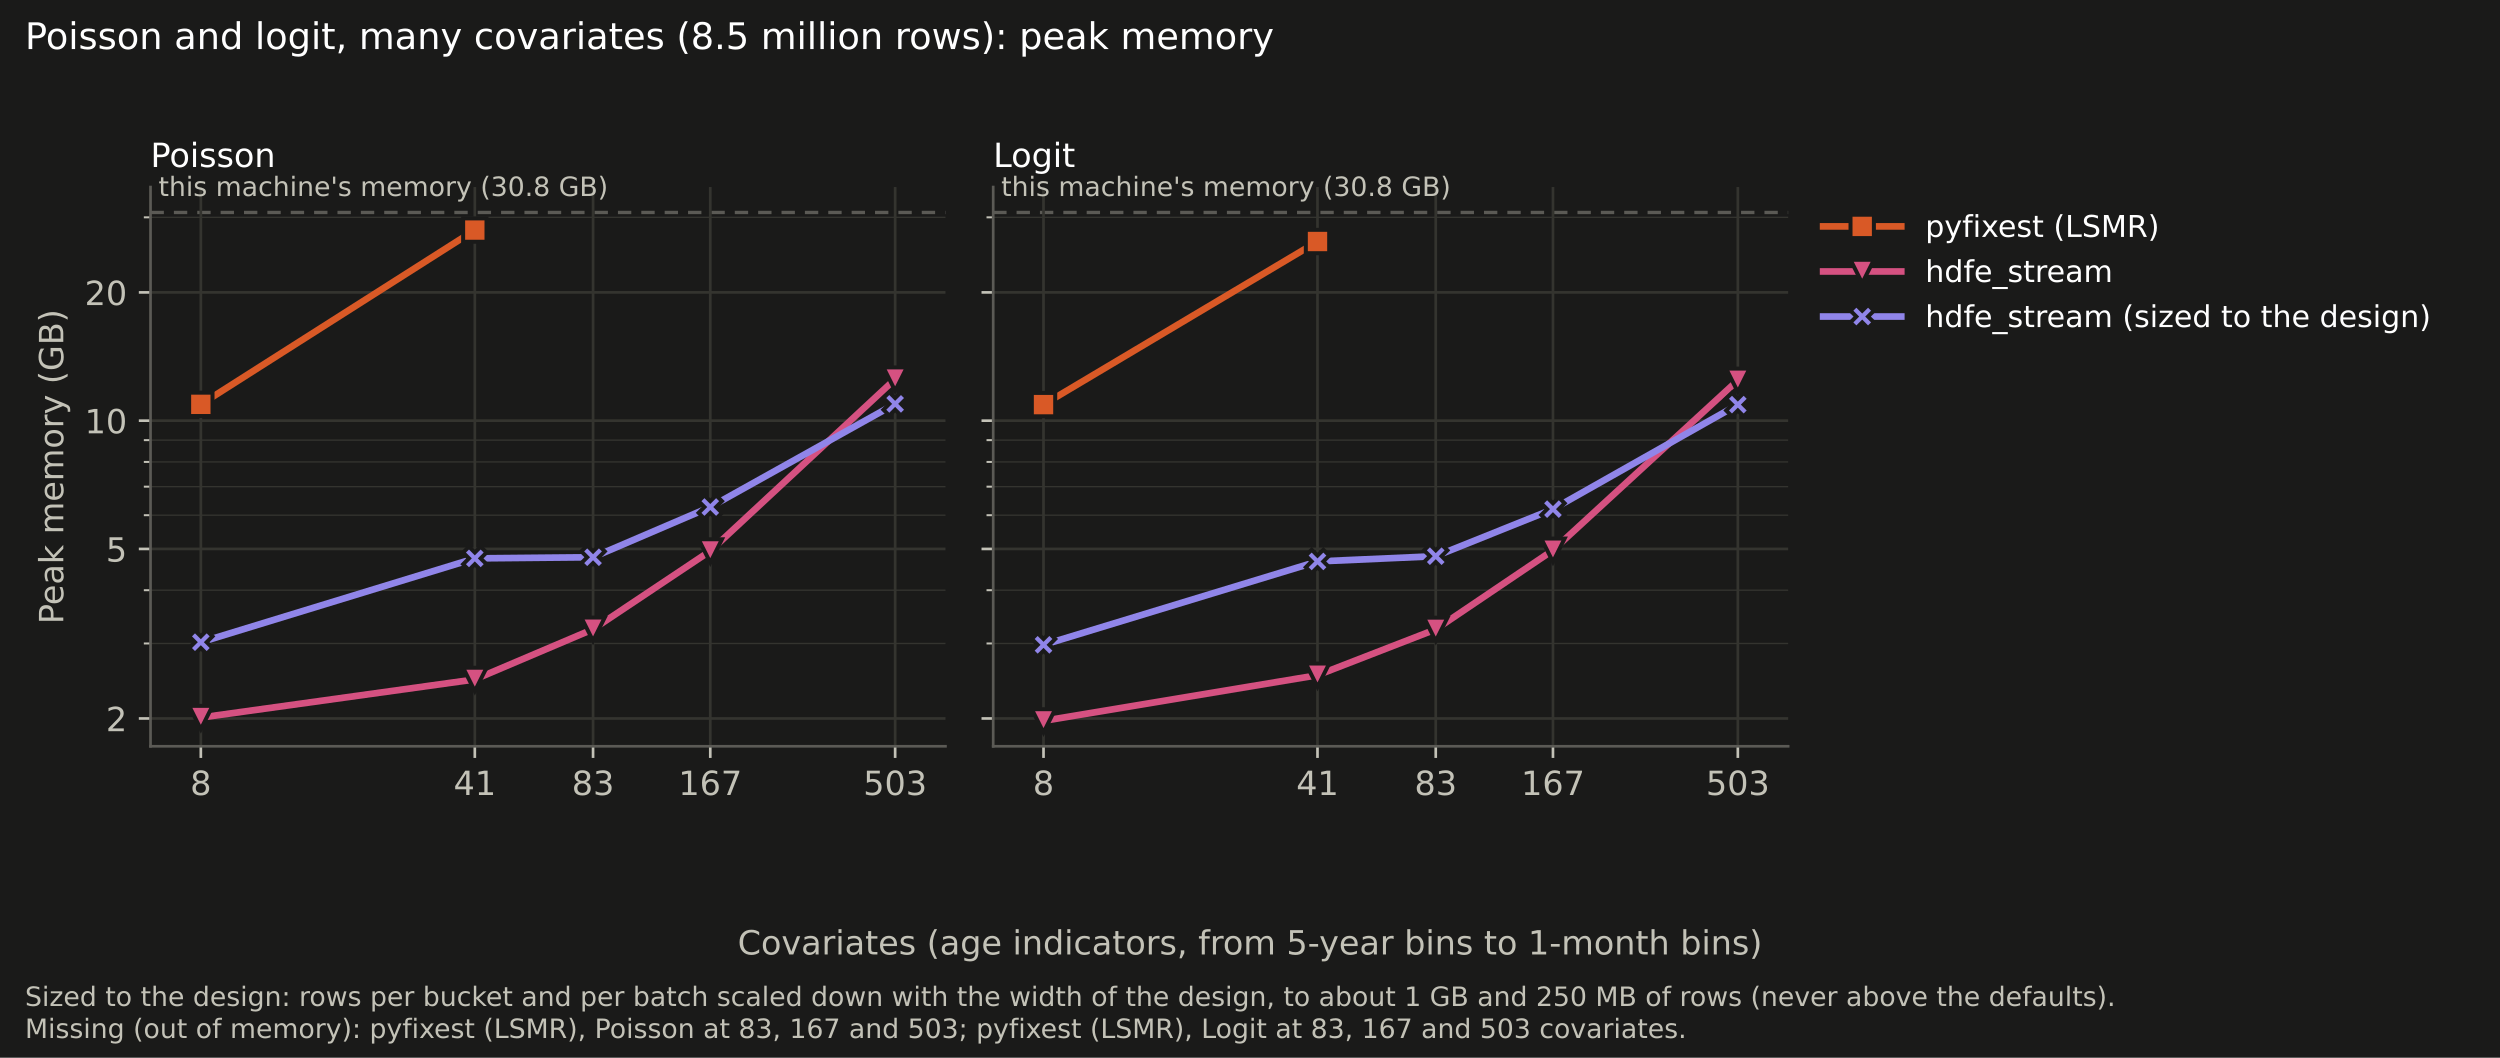
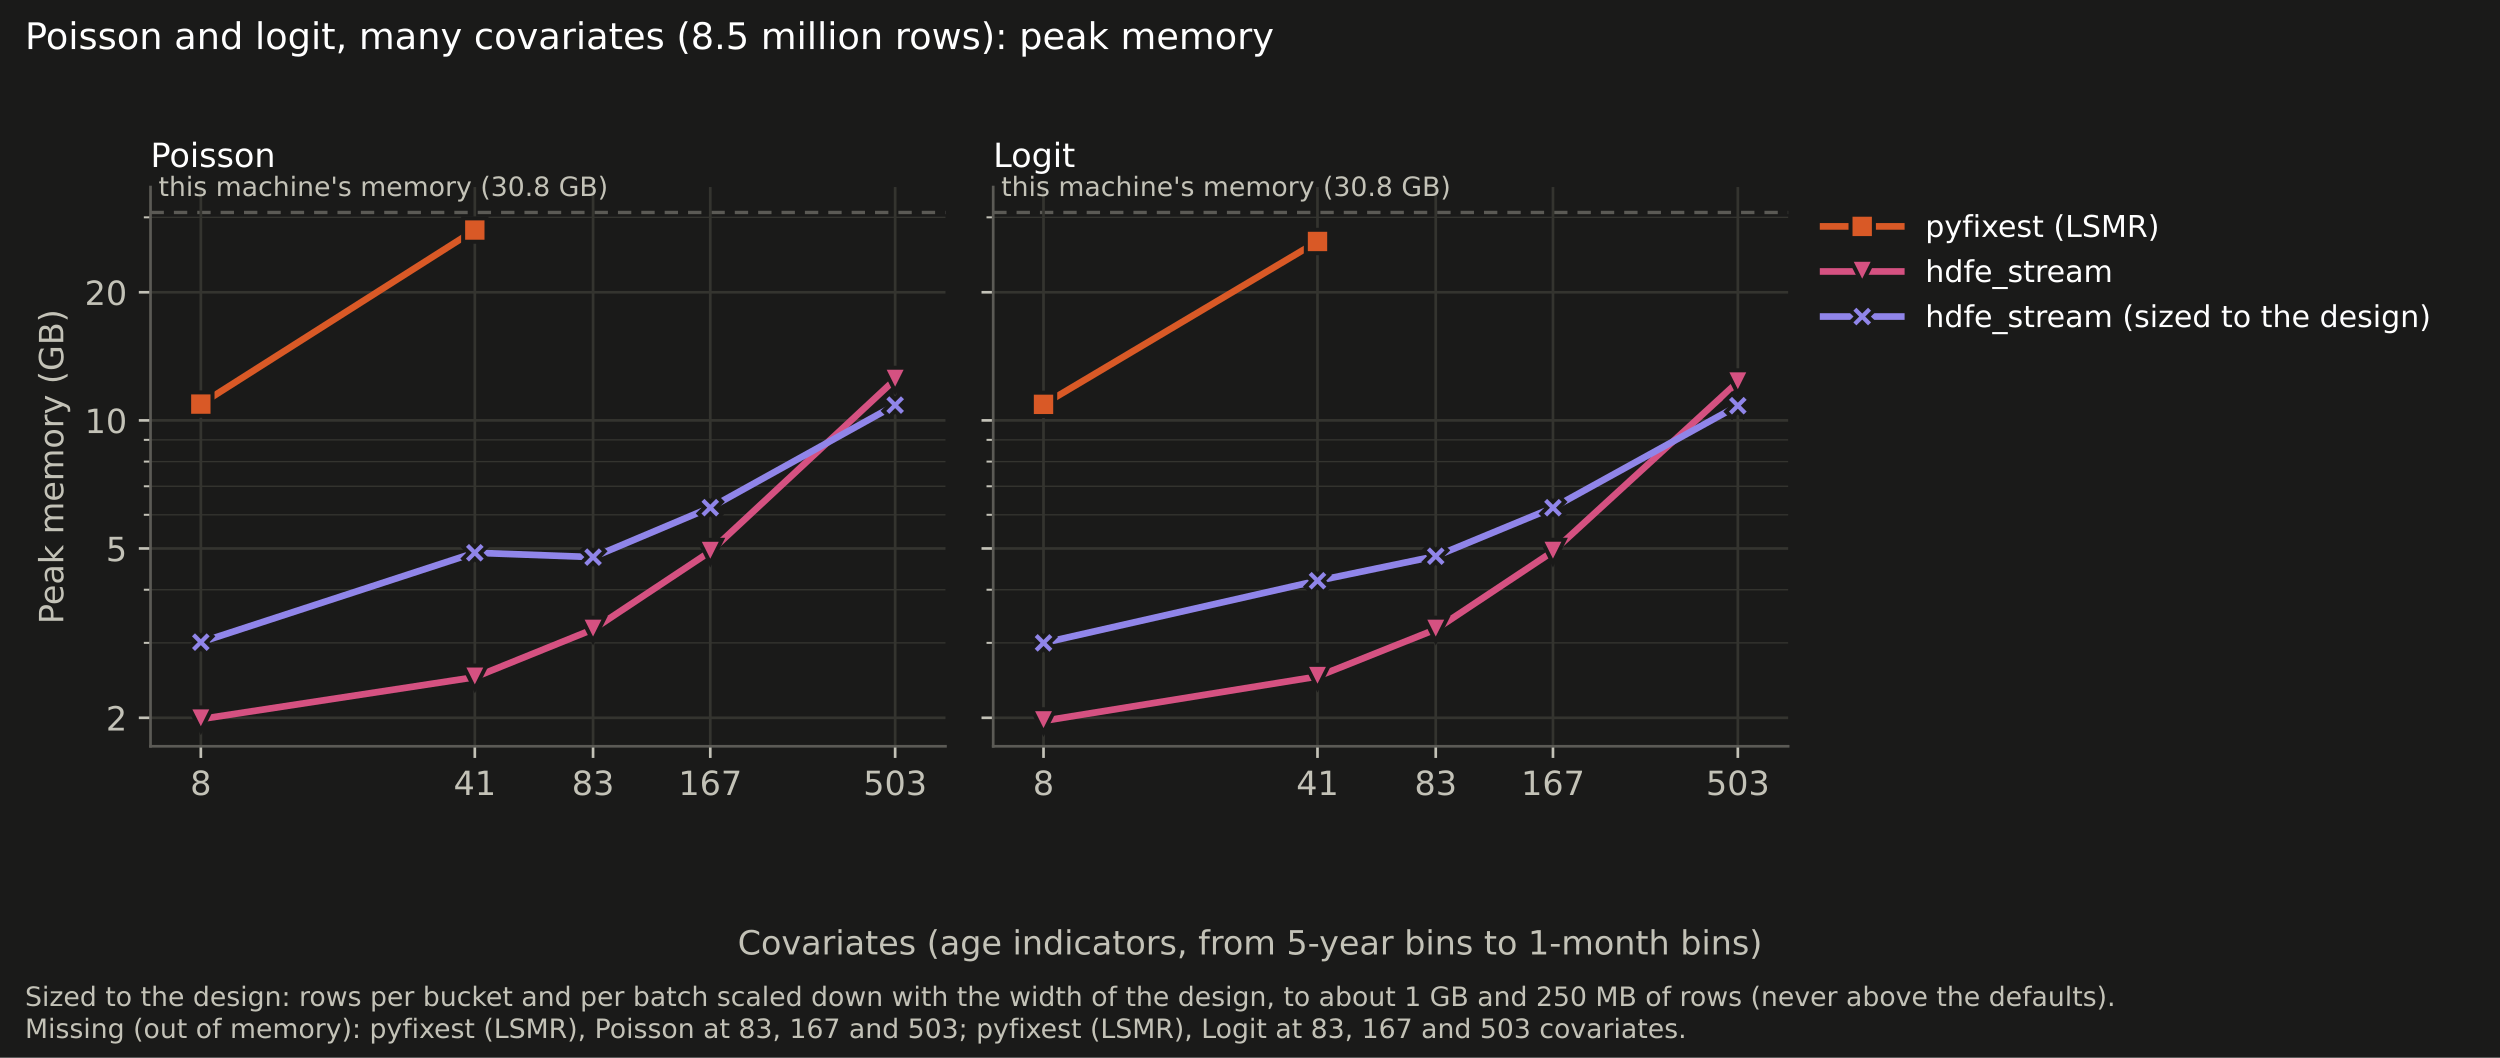
<svg xmlns="http://www.w3.org/2000/svg" xmlns:xlink="http://www.w3.org/1999/xlink" width="748.8pt" height="316.8pt" viewBox="0 0 748.8 316.8" version="1.1">
  <defs>
    <style type="text/css">*{stroke-linejoin: round; stroke-linecap: butt}</style>
  </defs>
  <g id="figure_1">
    <g id="patch_1">
      <path d="M 0 316.8  L 748.8 316.8  L 748.8 0  L 0 0  z " style="fill: #1a1a19" />
    </g>
    <g id="axes_1">
      <g id="patch_2">
        <path d="M 45.082 223.526  L 283.184 223.526  L 283.184 56.024  L 45.082 56.024  z " style="fill: #1a1a19" />
      </g>
      <g id="line2d_1">
        <path d="M 45.082 63.638  L 283.184 63.638  " clip-path="url(#pf8fd7b52c0)" style="fill: none; stroke-dasharray: 4,3; stroke-dashoffset: 0; stroke: #5b5a55" />
      </g>
      <g id="matplotlib.axis_1">
        <g id="xtick_1">
          <g id="line2d_2">
            <path d="M 60.153 223.526  L 60.153 56.024  " clip-path="url(#pf8fd7b52c0)" style="fill: none; stroke: #34342f; stroke-width: 0.8; stroke-linecap: square" />
          </g>
          <g id="line2d_3">
            <defs>
              <path id="m5e53d894cf" d="M 0 0  L 0 3.5  " style="stroke: #c3c2b7; stroke-width: 0.8" />
            </defs>
            <g>
              <use xlink:href="#m5e53d894cf" x="60.153" y="223.526" style="fill: #c3c2b7; stroke: #c3c2b7; stroke-width: 0.8" />
            </g>
          </g>
          <g id="text_1">
            <text style="font-size: 10px; font-family: 'DejaVu Sans', 'Bitstream Vera Sans', 'Computer Modern Sans Serif', 'Lucida Grande', 'Verdana', 'Geneva', 'Lucid', 'Arial', 'Helvetica', 'Avant Garde', sans-serif; text-anchor: middle; fill: #c3c2b7" x="60.153" y="238.123" transform="rotate(-0 60.15297 238.1233)">8</text>
          </g>
        </g>
        <g id="xtick_2">
          <g id="line2d_4">
            <path d="M 142.216 223.526  L 142.216 56.024  " clip-path="url(#pf8fd7b52c0)" style="fill: none; stroke: #34342f; stroke-width: 0.8; stroke-linecap: square" />
          </g>
          <g id="line2d_5">
            <g>
              <use xlink:href="#m5e53d894cf" x="142.216" y="223.526" style="fill: #c3c2b7; stroke: #c3c2b7; stroke-width: 0.8" />
            </g>
          </g>
          <g id="text_2">
            <text style="font-size: 10px; font-family: 'DejaVu Sans', 'Bitstream Vera Sans', 'Computer Modern Sans Serif', 'Lucida Grande', 'Verdana', 'Geneva', 'Lucid', 'Arial', 'Helvetica', 'Avant Garde', sans-serif; text-anchor: middle; fill: #c3c2b7" x="142.216" y="238.123" transform="rotate(-0 142.2156 238.1233)">41</text>
          </g>
        </g>
        <g id="xtick_3">
          <g id="line2d_6">
            <path d="M 177.633 223.526  L 177.633 56.024  " clip-path="url(#pf8fd7b52c0)" style="fill: none; stroke: #34342f; stroke-width: 0.8; stroke-linecap: square" />
          </g>
          <g id="line2d_7">
            <g>
              <use xlink:href="#m5e53d894cf" x="177.633" y="223.526" style="fill: #c3c2b7; stroke: #c3c2b7; stroke-width: 0.8" />
            </g>
          </g>
          <g id="text_3">
            <text style="font-size: 10px; font-family: 'DejaVu Sans', 'Bitstream Vera Sans', 'Computer Modern Sans Serif', 'Lucida Grande', 'Verdana', 'Geneva', 'Lucid', 'Arial', 'Helvetica', 'Avant Garde', sans-serif; text-anchor: middle; fill: #c3c2b7" x="177.633" y="238.123" transform="rotate(-0 177.6328 238.1233)">83</text>
          </g>
        </g>
        <g id="xtick_4">
          <g id="line2d_8">
            <path d="M 212.743 223.526  L 212.743 56.024  " clip-path="url(#pf8fd7b52c0)" style="fill: none; stroke: #34342f; stroke-width: 0.8; stroke-linecap: square" />
          </g>
          <g id="line2d_9">
            <g>
              <use xlink:href="#m5e53d894cf" x="212.743" y="223.526" style="fill: #c3c2b7; stroke: #c3c2b7; stroke-width: 0.8" />
            </g>
          </g>
          <g id="text_4">
            <text style="font-size: 10px; font-family: 'DejaVu Sans', 'Bitstream Vera Sans', 'Computer Modern Sans Serif', 'Lucida Grande', 'Verdana', 'Geneva', 'Lucid', 'Arial', 'Helvetica', 'Avant Garde', sans-serif; text-anchor: middle; fill: #c3c2b7" x="212.743" y="238.123" transform="rotate(-0 212.7428 238.1233)">167</text>
          </g>
        </g>
        <g id="xtick_5">
          <g id="line2d_10">
            <path d="M 268.113 223.526  L 268.113 56.024  " clip-path="url(#pf8fd7b52c0)" style="fill: none; stroke: #34342f; stroke-width: 0.8; stroke-linecap: square" />
          </g>
          <g id="line2d_11">
            <g>
              <use xlink:href="#m5e53d894cf" x="268.113" y="223.526" style="fill: #c3c2b7; stroke: #c3c2b7; stroke-width: 0.8" />
            </g>
          </g>
          <g id="text_5">
            <text style="font-size: 10px; font-family: 'DejaVu Sans', 'Bitstream Vera Sans', 'Computer Modern Sans Serif', 'Lucida Grande', 'Verdana', 'Geneva', 'Lucid', 'Arial', 'Helvetica', 'Avant Garde', sans-serif; text-anchor: middle; fill: #c3c2b7" x="268.113" y="238.123" transform="rotate(-0 268.1129 238.1233)">503</text>
          </g>
        </g>
      </g>
      <g id="matplotlib.axis_2">
        <g id="ytick_1">
          <g id="line2d_12">
-             <path d="M 45.082 215.201  L 283.184 215.201  " clip-path="url(#pf8fd7b52c0)" style="fill: none; stroke: #34342f; stroke-width: 0.8; stroke-linecap: square" />
+             <path d="M 45.082 215.002  L 283.184 215.002  " clip-path="url(#pf8fd7b52c0)" style="fill: none; stroke: #34342f; stroke-width: 0.8; stroke-linecap: square" />
          </g>
          <g id="line2d_13">
            <defs>
              <path id="m9ad4db9a4c" d="M 0 0  L -3.5 0  " style="stroke: #c3c2b7; stroke-width: 0.8" />
            </defs>
            <g>
-               <use xlink:href="#m9ad4db9a4c" x="45.082" y="215.201" style="fill: #c3c2b7; stroke: #c3c2b7; stroke-width: 0.8" />
+               <use xlink:href="#m9ad4db9a4c" x="45.082" y="215.002" style="fill: #c3c2b7; stroke: #c3c2b7; stroke-width: 0.8" />
            </g>
          </g>
          <g id="text_6">
-             <text style="font-size: 10px; font-family: 'DejaVu Sans', 'Bitstream Vera Sans', 'Computer Modern Sans Serif', 'Lucida Grande', 'Verdana', 'Geneva', 'Lucid', 'Arial', 'Helvetica', 'Avant Garde', sans-serif; text-anchor: end; fill: #c3c2b7" x="38.082" y="219" transform="rotate(-0 38.08234 218.9995)">2</text>
+             <text style="font-size: 10px; font-family: 'DejaVu Sans', 'Bitstream Vera Sans', 'Computer Modern Sans Serif', 'Lucida Grande', 'Verdana', 'Geneva', 'Lucid', 'Arial', 'Helvetica', 'Avant Garde', sans-serif; text-anchor: end; fill: #c3c2b7" x="38.082" y="218.801" transform="rotate(-0 38.08234 218.801)">2</text>
          </g>
        </g>
        <g id="ytick_2">
          <g id="line2d_14">
-             <path d="M 45.082 164.412  L 283.184 164.412  " clip-path="url(#pf8fd7b52c0)" style="fill: none; stroke: #34342f; stroke-width: 0.8; stroke-linecap: square" />
+             <path d="M 45.082 164.28  L 283.184 164.28  " clip-path="url(#pf8fd7b52c0)" style="fill: none; stroke: #34342f; stroke-width: 0.8; stroke-linecap: square" />
          </g>
          <g id="line2d_15">
            <g>
-               <use xlink:href="#m9ad4db9a4c" x="45.082" y="164.412" style="fill: #c3c2b7; stroke: #c3c2b7; stroke-width: 0.8" />
+               <use xlink:href="#m9ad4db9a4c" x="45.082" y="164.28" style="fill: #c3c2b7; stroke: #c3c2b7; stroke-width: 0.8" />
            </g>
          </g>
          <g id="text_7">
-             <text style="font-size: 10px; font-family: 'DejaVu Sans', 'Bitstream Vera Sans', 'Computer Modern Sans Serif', 'Lucida Grande', 'Verdana', 'Geneva', 'Lucid', 'Arial', 'Helvetica', 'Avant Garde', sans-serif; text-anchor: end; fill: #c3c2b7" x="38.082" y="168.211" transform="rotate(-0 38.08234 168.2105)">5</text>
+             <text style="font-size: 10px; font-family: 'DejaVu Sans', 'Bitstream Vera Sans', 'Computer Modern Sans Serif', 'Lucida Grande', 'Verdana', 'Geneva', 'Lucid', 'Arial', 'Helvetica', 'Avant Garde', sans-serif; text-anchor: end; fill: #c3c2b7" x="38.082" y="168.079" transform="rotate(-0 38.08234 168.0786)">5</text>
          </g>
        </g>
        <g id="ytick_3">
          <g id="line2d_16">
-             <path d="M 45.082 125.991  L 283.184 125.991  " clip-path="url(#pf8fd7b52c0)" style="fill: none; stroke: #34342f; stroke-width: 0.8; stroke-linecap: square" />
+             <path d="M 45.082 125.91  L 283.184 125.91  " clip-path="url(#pf8fd7b52c0)" style="fill: none; stroke: #34342f; stroke-width: 0.8; stroke-linecap: square" />
          </g>
          <g id="line2d_17">
            <g>
-               <use xlink:href="#m9ad4db9a4c" x="45.082" y="125.991" style="fill: #c3c2b7; stroke: #c3c2b7; stroke-width: 0.8" />
+               <use xlink:href="#m9ad4db9a4c" x="45.082" y="125.91" style="fill: #c3c2b7; stroke: #c3c2b7; stroke-width: 0.8" />
            </g>
          </g>
          <g id="text_8">
-             <text style="font-size: 10px; font-family: 'DejaVu Sans', 'Bitstream Vera Sans', 'Computer Modern Sans Serif', 'Lucida Grande', 'Verdana', 'Geneva', 'Lucid', 'Arial', 'Helvetica', 'Avant Garde', sans-serif; text-anchor: end; fill: #c3c2b7" x="38.082" y="129.79" transform="rotate(-0 38.08234 129.7901)">10</text>
+             <text style="font-size: 10px; font-family: 'DejaVu Sans', 'Bitstream Vera Sans', 'Computer Modern Sans Serif', 'Lucida Grande', 'Verdana', 'Geneva', 'Lucid', 'Arial', 'Helvetica', 'Avant Garde', sans-serif; text-anchor: end; fill: #c3c2b7" x="38.082" y="129.708" transform="rotate(-0 38.08234 129.7085)">10</text>
          </g>
        </g>
        <g id="ytick_4">
          <g id="line2d_18">
-             <path d="M 45.082 87.571  L 283.184 87.571  " clip-path="url(#pf8fd7b52c0)" style="fill: none; stroke: #34342f; stroke-width: 0.8; stroke-linecap: square" />
+             <path d="M 45.082 87.54  L 283.184 87.54  " clip-path="url(#pf8fd7b52c0)" style="fill: none; stroke: #34342f; stroke-width: 0.8; stroke-linecap: square" />
          </g>
          <g id="line2d_19">
            <g>
-               <use xlink:href="#m9ad4db9a4c" x="45.082" y="87.571" style="fill: #c3c2b7; stroke: #c3c2b7; stroke-width: 0.8" />
+               <use xlink:href="#m9ad4db9a4c" x="45.082" y="87.54" style="fill: #c3c2b7; stroke: #c3c2b7; stroke-width: 0.8" />
            </g>
          </g>
          <g id="text_9">
-             <text style="font-size: 10px; font-family: 'DejaVu Sans', 'Bitstream Vera Sans', 'Computer Modern Sans Serif', 'Lucida Grande', 'Verdana', 'Geneva', 'Lucid', 'Arial', 'Helvetica', 'Avant Garde', sans-serif; text-anchor: end; fill: #c3c2b7" x="38.082" y="91.37" transform="rotate(-0 38.08234 91.36976)">20</text>
+             <text style="font-size: 10px; font-family: 'DejaVu Sans', 'Bitstream Vera Sans', 'Computer Modern Sans Serif', 'Lucida Grande', 'Verdana', 'Geneva', 'Lucid', 'Arial', 'Helvetica', 'Avant Garde', sans-serif; text-anchor: end; fill: #c3c2b7" x="38.082" y="91.338" transform="rotate(-0 38.08234 91.33842)">20</text>
          </g>
        </g>
        <g id="ytick_5">
          <g id="line2d_20">
-             <path d="M 45.082 192.726  L 283.184 192.726  " clip-path="url(#pf8fd7b52c0)" style="fill: none; stroke: #34342f; stroke-width: 0.4; stroke-linecap: square" />
+             <path d="M 45.082 192.557  L 283.184 192.557  " clip-path="url(#pf8fd7b52c0)" style="fill: none; stroke: #34342f; stroke-width: 0.4; stroke-linecap: square" />
          </g>
          <g id="line2d_21">
            <defs>
              <path id="m36811fcc21" d="M 0 0  L -2 0  " style="stroke: #c3c2b7; stroke-width: 0.6" />
            </defs>
            <g>
-               <use xlink:href="#m36811fcc21" x="45.082" y="192.726" style="fill: #c3c2b7; stroke: #c3c2b7; stroke-width: 0.6" />
+               <use xlink:href="#m36811fcc21" x="45.082" y="192.557" style="fill: #c3c2b7; stroke: #c3c2b7; stroke-width: 0.6" />
            </g>
          </g>
        </g>
        <g id="ytick_6">
          <g id="line2d_22">
-             <path d="M 45.082 176.78  L 283.184 176.78  " clip-path="url(#pf8fd7b52c0)" style="fill: none; stroke: #34342f; stroke-width: 0.4; stroke-linecap: square" />
+             <path d="M 45.082 176.632  L 283.184 176.632  " clip-path="url(#pf8fd7b52c0)" style="fill: none; stroke: #34342f; stroke-width: 0.4; stroke-linecap: square" />
          </g>
          <g id="line2d_23">
            <g>
-               <use xlink:href="#m36811fcc21" x="45.082" y="176.78" style="fill: #c3c2b7; stroke: #c3c2b7; stroke-width: 0.6" />
+               <use xlink:href="#m36811fcc21" x="45.082" y="176.632" style="fill: #c3c2b7; stroke: #c3c2b7; stroke-width: 0.6" />
            </g>
          </g>
        </g>
        <g id="ytick_7">
          <g id="line2d_24">
-             <path d="M 45.082 154.306  L 283.184 154.306  " clip-path="url(#pf8fd7b52c0)" style="fill: none; stroke: #34342f; stroke-width: 0.4; stroke-linecap: square" />
+             <path d="M 45.082 154.187  L 283.184 154.187  " clip-path="url(#pf8fd7b52c0)" style="fill: none; stroke: #34342f; stroke-width: 0.4; stroke-linecap: square" />
          </g>
          <g id="line2d_25">
            <g>
-               <use xlink:href="#m36811fcc21" x="45.082" y="154.306" style="fill: #c3c2b7; stroke: #c3c2b7; stroke-width: 0.6" />
+               <use xlink:href="#m36811fcc21" x="45.082" y="154.187" style="fill: #c3c2b7; stroke: #c3c2b7; stroke-width: 0.6" />
            </g>
          </g>
        </g>
        <g id="ytick_8">
          <g id="line2d_26">
-             <path d="M 45.082 145.761  L 283.184 145.761  " clip-path="url(#pf8fd7b52c0)" style="fill: none; stroke: #34342f; stroke-width: 0.4; stroke-linecap: square" />
+             <path d="M 45.082 145.654  L 283.184 145.654  " clip-path="url(#pf8fd7b52c0)" style="fill: none; stroke: #34342f; stroke-width: 0.4; stroke-linecap: square" />
          </g>
          <g id="line2d_27">
            <g>
-               <use xlink:href="#m36811fcc21" x="45.082" y="145.761" style="fill: #c3c2b7; stroke: #c3c2b7; stroke-width: 0.6" />
+               <use xlink:href="#m36811fcc21" x="45.082" y="145.654" style="fill: #c3c2b7; stroke: #c3c2b7; stroke-width: 0.6" />
            </g>
          </g>
        </g>
        <g id="ytick_9">
          <g id="line2d_28">
-             <path d="M 45.082 138.36  L 283.184 138.36  " clip-path="url(#pf8fd7b52c0)" style="fill: none; stroke: #34342f; stroke-width: 0.4; stroke-linecap: square" />
+             <path d="M 45.082 138.262  L 283.184 138.262  " clip-path="url(#pf8fd7b52c0)" style="fill: none; stroke: #34342f; stroke-width: 0.4; stroke-linecap: square" />
          </g>
          <g id="line2d_29">
            <g>
-               <use xlink:href="#m36811fcc21" x="45.082" y="138.36" style="fill: #c3c2b7; stroke: #c3c2b7; stroke-width: 0.6" />
+               <use xlink:href="#m36811fcc21" x="45.082" y="138.262" style="fill: #c3c2b7; stroke: #c3c2b7; stroke-width: 0.6" />
            </g>
          </g>
        </g>
        <g id="ytick_10">
          <g id="line2d_30">
-             <path d="M 45.082 131.831  L 283.184 131.831  " clip-path="url(#pf8fd7b52c0)" style="fill: none; stroke: #34342f; stroke-width: 0.4; stroke-linecap: square" />
+             <path d="M 45.082 131.742  L 283.184 131.742  " clip-path="url(#pf8fd7b52c0)" style="fill: none; stroke: #34342f; stroke-width: 0.4; stroke-linecap: square" />
          </g>
          <g id="line2d_31">
            <g>
-               <use xlink:href="#m36811fcc21" x="45.082" y="131.831" style="fill: #c3c2b7; stroke: #c3c2b7; stroke-width: 0.6" />
+               <use xlink:href="#m36811fcc21" x="45.082" y="131.742" style="fill: #c3c2b7; stroke: #c3c2b7; stroke-width: 0.6" />
            </g>
          </g>
        </g>
        <g id="ytick_11">
          <g id="line2d_32">
-             <path d="M 45.082 65.096  L 283.184 65.096  " clip-path="url(#pf8fd7b52c0)" style="fill: none; stroke: #34342f; stroke-width: 0.4; stroke-linecap: square" />
+             <path d="M 45.082 65.095  L 283.184 65.095  " clip-path="url(#pf8fd7b52c0)" style="fill: none; stroke: #34342f; stroke-width: 0.4; stroke-linecap: square" />
          </g>
          <g id="line2d_33">
            <g>
-               <use xlink:href="#m36811fcc21" x="45.082" y="65.096" style="fill: #c3c2b7; stroke: #c3c2b7; stroke-width: 0.6" />
+               <use xlink:href="#m36811fcc21" x="45.082" y="65.095" style="fill: #c3c2b7; stroke: #c3c2b7; stroke-width: 0.6" />
            </g>
          </g>
        </g>
        <g id="text_10">
          <text style="font-size: 10px; font-family: 'DejaVu Sans', 'Bitstream Vera Sans', 'Computer Modern Sans Serif', 'Lucida Grande', 'Verdana', 'Geneva', 'Lucid', 'Arial', 'Helvetica', 'Avant Garde', sans-serif; text-anchor: middle; fill: #c3c2b7" x="18.955" y="139.775" transform="rotate(-90 18.955 139.7748)">Peak memory (GB)</text>
        </g>
      </g>
      <g id="patch_3">
        <path d="M 45.082 223.526  L 45.082 56.024  " style="fill: none; stroke: #5b5a55; stroke-width: 0.8; stroke-linejoin: miter; stroke-linecap: square" />
      </g>
      <g id="patch_4">
        <path d="M 45.082 223.526  L 283.184 223.526  " style="fill: none; stroke: #5b5a55; stroke-width: 0.8; stroke-linejoin: miter; stroke-linecap: square" />
      </g>
      <g id="line2d_34">
-         <path d="M 60.153 121.109  L 142.216 68.911  " clip-path="url(#pf8fd7b52c0)" style="fill: none; stroke: #d95926; stroke-width: 2; stroke-linecap: square" />
+         <path d="M 60.153 121.034  L 142.216 68.904  " clip-path="url(#pf8fd7b52c0)" style="fill: none; stroke: #d95926; stroke-width: 2; stroke-linecap: square" />
        <defs>
          <path id="m72b074f4e4" d="M -3.5 3.5  L 3.5 3.5  L 3.5 -3.5  L -3.5 -3.5  z " style="stroke: #1a1a19; stroke-width: 1.2; stroke-linejoin: miter" />
        </defs>
        <g clip-path="url(#pf8fd7b52c0)">
-           <use xlink:href="#m72b074f4e4" x="60.153" y="121.109" style="fill: #d95926; stroke: #1a1a19; stroke-width: 1.2; stroke-linejoin: miter" />
-           <use xlink:href="#m72b074f4e4" x="142.216" y="68.911" style="fill: #d95926; stroke: #1a1a19; stroke-width: 1.2; stroke-linejoin: miter" />
+           <use xlink:href="#m72b074f4e4" x="60.153" y="121.034" style="fill: #d95926; stroke: #1a1a19; stroke-width: 1.2; stroke-linejoin: miter" />
+           <use xlink:href="#m72b074f4e4" x="142.216" y="68.904" style="fill: #d95926; stroke: #1a1a19; stroke-width: 1.2; stroke-linejoin: miter" />
        </g>
      </g>
      <g id="line2d_35">
-         <path d="M 60.153 214.919  L 142.216 203.503  L 177.633 188.46  L 212.743 165.018  L 268.113 113.543  " clip-path="url(#pf8fd7b52c0)" style="fill: none; stroke: #d55181; stroke-width: 2; stroke-linecap: square" />
+         <path d="M 60.153 215.372  L 142.216 202.836  L 177.633 188.499  L 212.743 165.187  L 268.113 113.652  " clip-path="url(#pf8fd7b52c0)" style="fill: none; stroke: #d55181; stroke-width: 2; stroke-linecap: square" />
        <defs>
          <path id="mc97f44e263" d="M -0 3.5  L 3.5 -3.5  L -3.5 -3.5  z " style="stroke: #1a1a19; stroke-width: 1.2; stroke-linejoin: miter" />
        </defs>
        <g clip-path="url(#pf8fd7b52c0)">
-           <use xlink:href="#mc97f44e263" x="60.153" y="214.919" style="fill: #d55181; stroke: #1a1a19; stroke-width: 1.2; stroke-linejoin: miter" />
-           <use xlink:href="#mc97f44e263" x="142.216" y="203.503" style="fill: #d55181; stroke: #1a1a19; stroke-width: 1.2; stroke-linejoin: miter" />
-           <use xlink:href="#mc97f44e263" x="177.633" y="188.46" style="fill: #d55181; stroke: #1a1a19; stroke-width: 1.2; stroke-linejoin: miter" />
-           <use xlink:href="#mc97f44e263" x="212.743" y="165.018" style="fill: #d55181; stroke: #1a1a19; stroke-width: 1.2; stroke-linejoin: miter" />
-           <use xlink:href="#mc97f44e263" x="268.113" y="113.543" style="fill: #d55181; stroke: #1a1a19; stroke-width: 1.2; stroke-linejoin: miter" />
+           <use xlink:href="#mc97f44e263" x="60.153" y="215.372" style="fill: #d55181; stroke: #1a1a19; stroke-width: 1.2; stroke-linejoin: miter" />
+           <use xlink:href="#mc97f44e263" x="142.216" y="202.836" style="fill: #d55181; stroke: #1a1a19; stroke-width: 1.2; stroke-linejoin: miter" />
+           <use xlink:href="#mc97f44e263" x="177.633" y="188.499" style="fill: #d55181; stroke: #1a1a19; stroke-width: 1.2; stroke-linejoin: miter" />
+           <use xlink:href="#mc97f44e263" x="212.743" y="165.187" style="fill: #d55181; stroke: #1a1a19; stroke-width: 1.2; stroke-linejoin: miter" />
+           <use xlink:href="#mc97f44e263" x="268.113" y="113.652" style="fill: #d55181; stroke: #1a1a19; stroke-width: 1.2; stroke-linejoin: miter" />
        </g>
      </g>
      <g id="line2d_36">
-         <path d="M 60.153 192.352  L 142.216 167.247  L 177.633 166.906  L 212.743 151.862  L 268.113 120.971  " clip-path="url(#pf8fd7b52c0)" style="fill: none; stroke: #9085e9; stroke-width: 2; stroke-linecap: square" />
+         <path d="M 60.153 192.34  L 142.216 165.567  L 177.633 166.866  L 212.743 152.054  L 268.113 121.333  " clip-path="url(#pf8fd7b52c0)" style="fill: none; stroke: #9085e9; stroke-width: 2; stroke-linecap: square" />
        <defs>
          <path id="mdfb906f3f3" d="M -1.75 3.5  L 0 1.75  L 1.75 3.5  L 3.5 1.75  L 1.75 0  L 3.5 -1.75  L 1.75 -3.5  L 0 -1.75  L -1.75 -3.5  L -3.5 -1.75  L -1.75 0  L -3.5 1.75  z " style="stroke: #1a1a19; stroke-width: 1.2; stroke-linejoin: miter" />
        </defs>
        <g clip-path="url(#pf8fd7b52c0)">
-           <use xlink:href="#mdfb906f3f3" x="60.153" y="192.352" style="fill: #9085e9; stroke: #1a1a19; stroke-width: 1.2; stroke-linejoin: miter" />
-           <use xlink:href="#mdfb906f3f3" x="142.216" y="167.247" style="fill: #9085e9; stroke: #1a1a19; stroke-width: 1.2; stroke-linejoin: miter" />
-           <use xlink:href="#mdfb906f3f3" x="177.633" y="166.906" style="fill: #9085e9; stroke: #1a1a19; stroke-width: 1.2; stroke-linejoin: miter" />
-           <use xlink:href="#mdfb906f3f3" x="212.743" y="151.862" style="fill: #9085e9; stroke: #1a1a19; stroke-width: 1.2; stroke-linejoin: miter" />
-           <use xlink:href="#mdfb906f3f3" x="268.113" y="120.971" style="fill: #9085e9; stroke: #1a1a19; stroke-width: 1.2; stroke-linejoin: miter" />
+           <use xlink:href="#mdfb906f3f3" x="60.153" y="192.34" style="fill: #9085e9; stroke: #1a1a19; stroke-width: 1.2; stroke-linejoin: miter" />
+           <use xlink:href="#mdfb906f3f3" x="142.216" y="165.567" style="fill: #9085e9; stroke: #1a1a19; stroke-width: 1.2; stroke-linejoin: miter" />
+           <use xlink:href="#mdfb906f3f3" x="177.633" y="166.866" style="fill: #9085e9; stroke: #1a1a19; stroke-width: 1.2; stroke-linejoin: miter" />
+           <use xlink:href="#mdfb906f3f3" x="212.743" y="152.054" style="fill: #9085e9; stroke: #1a1a19; stroke-width: 1.2; stroke-linejoin: miter" />
+           <use xlink:href="#mdfb906f3f3" x="268.113" y="121.333" style="fill: #9085e9; stroke: #1a1a19; stroke-width: 1.2; stroke-linejoin: miter" />
        </g>
      </g>
      <g id="text_11">
        <text style="font-size: 8px; font-family: 'DejaVu Sans', 'Bitstream Vera Sans', 'Computer Modern Sans Serif', 'Lucida Grande', 'Verdana', 'Geneva', 'Lucid', 'Arial', 'Helvetica', 'Avant Garde', sans-serif; text-anchor: start; fill: #c3c2b7" x="47.463" y="58.716" transform="rotate(-0 47.46335 58.71584)">this machine's memory (30.8 GB)</text>
      </g>
      <g id="text_12">
        <text style="font-size: 10px; font-family: 'DejaVu Sans', 'Bitstream Vera Sans', 'Computer Modern Sans Serif', 'Lucida Grande', 'Verdana', 'Geneva', 'Lucid', 'Arial', 'Helvetica', 'Avant Garde', sans-serif; text-anchor: start; fill: #ffffff" x="45.082" y="50.024" transform="rotate(-0 45.08234 50.024)">Poisson</text>
      </g>
    </g>
    <g id="axes_2">
      <g id="patch_5">
        <path d="M 297.484 223.526  L 535.585 223.526  L 535.585 56.024  L 297.484 56.024  z " style="fill: #1a1a19" />
      </g>
      <g id="line2d_37">
        <path d="M 297.484 63.638  L 535.585 63.638  " clip-path="url(#pb0901e4a05)" style="fill: none; stroke-dasharray: 4,3; stroke-dashoffset: 0; stroke: #5b5a55" />
      </g>
      <g id="matplotlib.axis_3">
        <g id="xtick_6">
          <g id="line2d_38">
            <path d="M 312.554 223.526  L 312.554 56.024  " clip-path="url(#pb0901e4a05)" style="fill: none; stroke: #34342f; stroke-width: 0.8; stroke-linecap: square" />
          </g>
          <g id="line2d_39">
            <g>
              <use xlink:href="#m5e53d894cf" x="312.554" y="223.526" style="fill: #c3c2b7; stroke: #c3c2b7; stroke-width: 0.8" />
            </g>
          </g>
          <g id="text_13">
            <text style="font-size: 10px; font-family: 'DejaVu Sans', 'Bitstream Vera Sans', 'Computer Modern Sans Serif', 'Lucida Grande', 'Verdana', 'Geneva', 'Lucid', 'Arial', 'Helvetica', 'Avant Garde', sans-serif; text-anchor: middle; fill: #c3c2b7" x="312.554" y="238.123" transform="rotate(-0 312.5541 238.1233)">8</text>
          </g>
        </g>
        <g id="xtick_7">
          <g id="line2d_40">
            <path d="M 394.617 223.526  L 394.617 56.024  " clip-path="url(#pb0901e4a05)" style="fill: none; stroke: #34342f; stroke-width: 0.8; stroke-linecap: square" />
          </g>
          <g id="line2d_41">
            <g>
              <use xlink:href="#m5e53d894cf" x="394.617" y="223.526" style="fill: #c3c2b7; stroke: #c3c2b7; stroke-width: 0.8" />
            </g>
          </g>
          <g id="text_14">
            <text style="font-size: 10px; font-family: 'DejaVu Sans', 'Bitstream Vera Sans', 'Computer Modern Sans Serif', 'Lucida Grande', 'Verdana', 'Geneva', 'Lucid', 'Arial', 'Helvetica', 'Avant Garde', sans-serif; text-anchor: middle; fill: #c3c2b7" x="394.617" y="238.123" transform="rotate(-0 394.6168 238.1233)">41</text>
          </g>
        </g>
        <g id="xtick_8">
          <g id="line2d_42">
            <path d="M 430.034 223.526  L 430.034 56.024  " clip-path="url(#pb0901e4a05)" style="fill: none; stroke: #34342f; stroke-width: 0.8; stroke-linecap: square" />
          </g>
          <g id="line2d_43">
            <g>
              <use xlink:href="#m5e53d894cf" x="430.034" y="223.526" style="fill: #c3c2b7; stroke: #c3c2b7; stroke-width: 0.8" />
            </g>
          </g>
          <g id="text_15">
            <text style="font-size: 10px; font-family: 'DejaVu Sans', 'Bitstream Vera Sans', 'Computer Modern Sans Serif', 'Lucida Grande', 'Verdana', 'Geneva', 'Lucid', 'Arial', 'Helvetica', 'Avant Garde', sans-serif; text-anchor: middle; fill: #c3c2b7" x="430.034" y="238.123" transform="rotate(-0 430.0339 238.1233)">83</text>
          </g>
        </g>
        <g id="xtick_9">
          <g id="line2d_44">
            <path d="M 465.144 223.526  L 465.144 56.024  " clip-path="url(#pb0901e4a05)" style="fill: none; stroke: #34342f; stroke-width: 0.8; stroke-linecap: square" />
          </g>
          <g id="line2d_45">
            <g>
              <use xlink:href="#m5e53d894cf" x="465.144" y="223.526" style="fill: #c3c2b7; stroke: #c3c2b7; stroke-width: 0.8" />
            </g>
          </g>
          <g id="text_16">
            <text style="font-size: 10px; font-family: 'DejaVu Sans', 'Bitstream Vera Sans', 'Computer Modern Sans Serif', 'Lucida Grande', 'Verdana', 'Geneva', 'Lucid', 'Arial', 'Helvetica', 'Avant Garde', sans-serif; text-anchor: middle; fill: #c3c2b7" x="465.144" y="238.123" transform="rotate(-0 465.1439 238.1233)">167</text>
          </g>
        </g>
        <g id="xtick_10">
          <g id="line2d_46">
            <path d="M 520.514 223.526  L 520.514 56.024  " clip-path="url(#pb0901e4a05)" style="fill: none; stroke: #34342f; stroke-width: 0.8; stroke-linecap: square" />
          </g>
          <g id="line2d_47">
            <g>
              <use xlink:href="#m5e53d894cf" x="520.514" y="223.526" style="fill: #c3c2b7; stroke: #c3c2b7; stroke-width: 0.8" />
            </g>
          </g>
          <g id="text_17">
            <text style="font-size: 10px; font-family: 'DejaVu Sans', 'Bitstream Vera Sans', 'Computer Modern Sans Serif', 'Lucida Grande', 'Verdana', 'Geneva', 'Lucid', 'Arial', 'Helvetica', 'Avant Garde', sans-serif; text-anchor: middle; fill: #c3c2b7" x="520.514" y="238.123" transform="rotate(-0 520.5141 238.1233)">503</text>
          </g>
        </g>
      </g>
      <g id="matplotlib.axis_4">
        <g id="ytick_12">
          <g id="line2d_48">
-             <path d="M 297.484 215.201  L 535.585 215.201  " clip-path="url(#pb0901e4a05)" style="fill: none; stroke: #34342f; stroke-width: 0.8; stroke-linecap: square" />
+             <path d="M 297.484 215.002  L 535.585 215.002  " clip-path="url(#pb0901e4a05)" style="fill: none; stroke: #34342f; stroke-width: 0.8; stroke-linecap: square" />
          </g>
          <g id="line2d_49">
            <g>
-               <use xlink:href="#m9ad4db9a4c" x="297.484" y="215.201" style="fill: #c3c2b7; stroke: #c3c2b7; stroke-width: 0.8" />
+               <use xlink:href="#m9ad4db9a4c" x="297.484" y="215.002" style="fill: #c3c2b7; stroke: #c3c2b7; stroke-width: 0.8" />
            </g>
          </g>
        </g>
        <g id="ytick_13">
          <g id="line2d_50">
-             <path d="M 297.484 164.412  L 535.585 164.412  " clip-path="url(#pb0901e4a05)" style="fill: none; stroke: #34342f; stroke-width: 0.8; stroke-linecap: square" />
+             <path d="M 297.484 164.28  L 535.585 164.28  " clip-path="url(#pb0901e4a05)" style="fill: none; stroke: #34342f; stroke-width: 0.8; stroke-linecap: square" />
          </g>
          <g id="line2d_51">
            <g>
-               <use xlink:href="#m9ad4db9a4c" x="297.484" y="164.412" style="fill: #c3c2b7; stroke: #c3c2b7; stroke-width: 0.8" />
+               <use xlink:href="#m9ad4db9a4c" x="297.484" y="164.28" style="fill: #c3c2b7; stroke: #c3c2b7; stroke-width: 0.8" />
            </g>
          </g>
        </g>
        <g id="ytick_14">
          <g id="line2d_52">
-             <path d="M 297.484 125.991  L 535.585 125.991  " clip-path="url(#pb0901e4a05)" style="fill: none; stroke: #34342f; stroke-width: 0.8; stroke-linecap: square" />
+             <path d="M 297.484 125.91  L 535.585 125.91  " clip-path="url(#pb0901e4a05)" style="fill: none; stroke: #34342f; stroke-width: 0.8; stroke-linecap: square" />
          </g>
          <g id="line2d_53">
            <g>
-               <use xlink:href="#m9ad4db9a4c" x="297.484" y="125.991" style="fill: #c3c2b7; stroke: #c3c2b7; stroke-width: 0.8" />
+               <use xlink:href="#m9ad4db9a4c" x="297.484" y="125.91" style="fill: #c3c2b7; stroke: #c3c2b7; stroke-width: 0.8" />
            </g>
          </g>
        </g>
        <g id="ytick_15">
          <g id="line2d_54">
-             <path d="M 297.484 87.571  L 535.585 87.571  " clip-path="url(#pb0901e4a05)" style="fill: none; stroke: #34342f; stroke-width: 0.8; stroke-linecap: square" />
+             <path d="M 297.484 87.54  L 535.585 87.54  " clip-path="url(#pb0901e4a05)" style="fill: none; stroke: #34342f; stroke-width: 0.8; stroke-linecap: square" />
          </g>
          <g id="line2d_55">
            <g>
-               <use xlink:href="#m9ad4db9a4c" x="297.484" y="87.571" style="fill: #c3c2b7; stroke: #c3c2b7; stroke-width: 0.8" />
+               <use xlink:href="#m9ad4db9a4c" x="297.484" y="87.54" style="fill: #c3c2b7; stroke: #c3c2b7; stroke-width: 0.8" />
            </g>
          </g>
        </g>
        <g id="ytick_16">
          <g id="line2d_56">
-             <path d="M 297.484 192.726  L 535.585 192.726  " clip-path="url(#pb0901e4a05)" style="fill: none; stroke: #34342f; stroke-width: 0.4; stroke-linecap: square" />
+             <path d="M 297.484 192.557  L 535.585 192.557  " clip-path="url(#pb0901e4a05)" style="fill: none; stroke: #34342f; stroke-width: 0.4; stroke-linecap: square" />
          </g>
          <g id="line2d_57">
            <g>
-               <use xlink:href="#m36811fcc21" x="297.484" y="192.726" style="fill: #c3c2b7; stroke: #c3c2b7; stroke-width: 0.6" />
+               <use xlink:href="#m36811fcc21" x="297.484" y="192.557" style="fill: #c3c2b7; stroke: #c3c2b7; stroke-width: 0.6" />
            </g>
          </g>
        </g>
        <g id="ytick_17">
          <g id="line2d_58">
-             <path d="M 297.484 176.78  L 535.585 176.78  " clip-path="url(#pb0901e4a05)" style="fill: none; stroke: #34342f; stroke-width: 0.4; stroke-linecap: square" />
+             <path d="M 297.484 176.632  L 535.585 176.632  " clip-path="url(#pb0901e4a05)" style="fill: none; stroke: #34342f; stroke-width: 0.4; stroke-linecap: square" />
          </g>
          <g id="line2d_59">
            <g>
-               <use xlink:href="#m36811fcc21" x="297.484" y="176.78" style="fill: #c3c2b7; stroke: #c3c2b7; stroke-width: 0.6" />
+               <use xlink:href="#m36811fcc21" x="297.484" y="176.632" style="fill: #c3c2b7; stroke: #c3c2b7; stroke-width: 0.6" />
            </g>
          </g>
        </g>
        <g id="ytick_18">
          <g id="line2d_60">
-             <path d="M 297.484 154.306  L 535.585 154.306  " clip-path="url(#pb0901e4a05)" style="fill: none; stroke: #34342f; stroke-width: 0.4; stroke-linecap: square" />
+             <path d="M 297.484 154.187  L 535.585 154.187  " clip-path="url(#pb0901e4a05)" style="fill: none; stroke: #34342f; stroke-width: 0.4; stroke-linecap: square" />
          </g>
          <g id="line2d_61">
            <g>
-               <use xlink:href="#m36811fcc21" x="297.484" y="154.306" style="fill: #c3c2b7; stroke: #c3c2b7; stroke-width: 0.6" />
+               <use xlink:href="#m36811fcc21" x="297.484" y="154.187" style="fill: #c3c2b7; stroke: #c3c2b7; stroke-width: 0.6" />
            </g>
          </g>
        </g>
        <g id="ytick_19">
          <g id="line2d_62">
-             <path d="M 297.484 145.761  L 535.585 145.761  " clip-path="url(#pb0901e4a05)" style="fill: none; stroke: #34342f; stroke-width: 0.4; stroke-linecap: square" />
+             <path d="M 297.484 145.654  L 535.585 145.654  " clip-path="url(#pb0901e4a05)" style="fill: none; stroke: #34342f; stroke-width: 0.4; stroke-linecap: square" />
          </g>
          <g id="line2d_63">
            <g>
-               <use xlink:href="#m36811fcc21" x="297.484" y="145.761" style="fill: #c3c2b7; stroke: #c3c2b7; stroke-width: 0.6" />
+               <use xlink:href="#m36811fcc21" x="297.484" y="145.654" style="fill: #c3c2b7; stroke: #c3c2b7; stroke-width: 0.6" />
            </g>
          </g>
        </g>
        <g id="ytick_20">
          <g id="line2d_64">
-             <path d="M 297.484 138.36  L 535.585 138.36  " clip-path="url(#pb0901e4a05)" style="fill: none; stroke: #34342f; stroke-width: 0.4; stroke-linecap: square" />
+             <path d="M 297.484 138.262  L 535.585 138.262  " clip-path="url(#pb0901e4a05)" style="fill: none; stroke: #34342f; stroke-width: 0.4; stroke-linecap: square" />
          </g>
          <g id="line2d_65">
            <g>
-               <use xlink:href="#m36811fcc21" x="297.484" y="138.36" style="fill: #c3c2b7; stroke: #c3c2b7; stroke-width: 0.6" />
+               <use xlink:href="#m36811fcc21" x="297.484" y="138.262" style="fill: #c3c2b7; stroke: #c3c2b7; stroke-width: 0.6" />
            </g>
          </g>
        </g>
        <g id="ytick_21">
          <g id="line2d_66">
-             <path d="M 297.484 131.831  L 535.585 131.831  " clip-path="url(#pb0901e4a05)" style="fill: none; stroke: #34342f; stroke-width: 0.4; stroke-linecap: square" />
+             <path d="M 297.484 131.742  L 535.585 131.742  " clip-path="url(#pb0901e4a05)" style="fill: none; stroke: #34342f; stroke-width: 0.4; stroke-linecap: square" />
          </g>
          <g id="line2d_67">
            <g>
-               <use xlink:href="#m36811fcc21" x="297.484" y="131.831" style="fill: #c3c2b7; stroke: #c3c2b7; stroke-width: 0.6" />
+               <use xlink:href="#m36811fcc21" x="297.484" y="131.742" style="fill: #c3c2b7; stroke: #c3c2b7; stroke-width: 0.6" />
            </g>
          </g>
        </g>
        <g id="ytick_22">
          <g id="line2d_68">
-             <path d="M 297.484 65.096  L 535.585 65.096  " clip-path="url(#pb0901e4a05)" style="fill: none; stroke: #34342f; stroke-width: 0.4; stroke-linecap: square" />
+             <path d="M 297.484 65.095  L 535.585 65.095  " clip-path="url(#pb0901e4a05)" style="fill: none; stroke: #34342f; stroke-width: 0.4; stroke-linecap: square" />
          </g>
          <g id="line2d_69">
            <g>
-               <use xlink:href="#m36811fcc21" x="297.484" y="65.096" style="fill: #c3c2b7; stroke: #c3c2b7; stroke-width: 0.6" />
+               <use xlink:href="#m36811fcc21" x="297.484" y="65.095" style="fill: #c3c2b7; stroke: #c3c2b7; stroke-width: 0.6" />
            </g>
          </g>
        </g>
      </g>
      <g id="patch_6">
        <path d="M 297.484 223.526  L 297.484 56.024  " style="fill: none; stroke: #5b5a55; stroke-width: 0.8; stroke-linejoin: miter; stroke-linecap: square" />
      </g>
      <g id="patch_7">
        <path d="M 297.484 223.526  L 535.585 223.526  " style="fill: none; stroke: #5b5a55; stroke-width: 0.8; stroke-linejoin: miter; stroke-linecap: square" />
      </g>
      <g id="line2d_70">
-         <path d="M 312.554 121.188  L 394.617 72.338  " clip-path="url(#pb0901e4a05)" style="fill: none; stroke: #d95926; stroke-width: 2; stroke-linecap: square" />
+         <path d="M 312.554 121.112  L 394.617 72.327  " clip-path="url(#pb0901e4a05)" style="fill: none; stroke: #d95926; stroke-width: 2; stroke-linecap: square" />
        <g clip-path="url(#pb0901e4a05)">
-           <use xlink:href="#m72b074f4e4" x="312.554" y="121.188" style="fill: #d95926; stroke: #1a1a19; stroke-width: 1.2; stroke-linejoin: miter" />
-           <use xlink:href="#m72b074f4e4" x="394.617" y="72.338" style="fill: #d95926; stroke: #1a1a19; stroke-width: 1.2; stroke-linejoin: miter" />
+           <use xlink:href="#m72b074f4e4" x="312.554" y="121.112" style="fill: #d95926; stroke: #1a1a19; stroke-width: 1.2; stroke-linejoin: miter" />
+           <use xlink:href="#m72b074f4e4" x="394.617" y="72.327" style="fill: #d95926; stroke: #1a1a19; stroke-width: 1.2; stroke-linejoin: miter" />
        </g>
      </g>
      <g id="line2d_71">
-         <path d="M 312.554 215.912  L 394.617 202.237  L 430.034 188.5  L 465.144 164.801  L 520.514 113.9  " clip-path="url(#pb0901e4a05)" style="fill: none; stroke: #d55181; stroke-width: 2; stroke-linecap: square" />
+         <path d="M 312.554 215.912  L 394.617 202.63  L 430.034 188.499  L 465.144 165.166  L 520.514 114.411  " clip-path="url(#pb0901e4a05)" style="fill: none; stroke: #d55181; stroke-width: 2; stroke-linecap: square" />
        <g clip-path="url(#pb0901e4a05)">
          <use xlink:href="#mc97f44e263" x="312.554" y="215.912" style="fill: #d55181; stroke: #1a1a19; stroke-width: 1.2; stroke-linejoin: miter" />
-           <use xlink:href="#mc97f44e263" x="394.617" y="202.237" style="fill: #d55181; stroke: #1a1a19; stroke-width: 1.2; stroke-linejoin: miter" />
-           <use xlink:href="#mc97f44e263" x="430.034" y="188.5" style="fill: #d55181; stroke: #1a1a19; stroke-width: 1.2; stroke-linejoin: miter" />
-           <use xlink:href="#mc97f44e263" x="465.144" y="164.801" style="fill: #d55181; stroke: #1a1a19; stroke-width: 1.2; stroke-linejoin: miter" />
-           <use xlink:href="#mc97f44e263" x="520.514" y="113.9" style="fill: #d55181; stroke: #1a1a19; stroke-width: 1.2; stroke-linejoin: miter" />
+           <use xlink:href="#mc97f44e263" x="394.617" y="202.63" style="fill: #d55181; stroke: #1a1a19; stroke-width: 1.2; stroke-linejoin: miter" />
+           <use xlink:href="#mc97f44e263" x="430.034" y="188.499" style="fill: #d55181; stroke: #1a1a19; stroke-width: 1.2; stroke-linejoin: miter" />
+           <use xlink:href="#mc97f44e263" x="465.144" y="165.166" style="fill: #d55181; stroke: #1a1a19; stroke-width: 1.2; stroke-linejoin: miter" />
+           <use xlink:href="#mc97f44e263" x="520.514" y="114.411" style="fill: #d55181; stroke: #1a1a19; stroke-width: 1.2; stroke-linejoin: miter" />
        </g>
      </g>
      <g id="line2d_72">
-         <path d="M 312.554 193.14  L 394.617 168.161  L 430.034 166.589  L 465.144 152.495  L 520.514 121.195  " clip-path="url(#pb0901e4a05)" style="fill: none; stroke: #9085e9; stroke-width: 2; stroke-linecap: square" />
+         <path d="M 312.554 192.555  L 394.617 173.943  L 430.034 166.589  L 465.144 152.075  L 520.514 121.514  " clip-path="url(#pb0901e4a05)" style="fill: none; stroke: #9085e9; stroke-width: 2; stroke-linecap: square" />
        <g clip-path="url(#pb0901e4a05)">
-           <use xlink:href="#mdfb906f3f3" x="312.554" y="193.14" style="fill: #9085e9; stroke: #1a1a19; stroke-width: 1.2; stroke-linejoin: miter" />
-           <use xlink:href="#mdfb906f3f3" x="394.617" y="168.161" style="fill: #9085e9; stroke: #1a1a19; stroke-width: 1.2; stroke-linejoin: miter" />
+           <use xlink:href="#mdfb906f3f3" x="312.554" y="192.555" style="fill: #9085e9; stroke: #1a1a19; stroke-width: 1.2; stroke-linejoin: miter" />
+           <use xlink:href="#mdfb906f3f3" x="394.617" y="173.943" style="fill: #9085e9; stroke: #1a1a19; stroke-width: 1.2; stroke-linejoin: miter" />
          <use xlink:href="#mdfb906f3f3" x="430.034" y="166.589" style="fill: #9085e9; stroke: #1a1a19; stroke-width: 1.2; stroke-linejoin: miter" />
-           <use xlink:href="#mdfb906f3f3" x="465.144" y="152.495" style="fill: #9085e9; stroke: #1a1a19; stroke-width: 1.2; stroke-linejoin: miter" />
-           <use xlink:href="#mdfb906f3f3" x="520.514" y="121.195" style="fill: #9085e9; stroke: #1a1a19; stroke-width: 1.2; stroke-linejoin: miter" />
+           <use xlink:href="#mdfb906f3f3" x="465.144" y="152.075" style="fill: #9085e9; stroke: #1a1a19; stroke-width: 1.2; stroke-linejoin: miter" />
+           <use xlink:href="#mdfb906f3f3" x="520.514" y="121.514" style="fill: #9085e9; stroke: #1a1a19; stroke-width: 1.2; stroke-linejoin: miter" />
        </g>
      </g>
      <g id="text_18">
        <text style="font-size: 8px; font-family: 'DejaVu Sans', 'Bitstream Vera Sans', 'Computer Modern Sans Serif', 'Lucida Grande', 'Verdana', 'Geneva', 'Lucid', 'Arial', 'Helvetica', 'Avant Garde', sans-serif; text-anchor: start; fill: #c3c2b7" x="299.865" y="58.716" transform="rotate(-0 299.8645 58.71584)">this machine's memory (30.8 GB)</text>
      </g>
      <g id="text_19">
        <text style="font-size: 10px; font-family: 'DejaVu Sans', 'Bitstream Vera Sans', 'Computer Modern Sans Serif', 'Lucida Grande', 'Verdana', 'Geneva', 'Lucid', 'Arial', 'Helvetica', 'Avant Garde', sans-serif; text-anchor: start; fill: #ffffff" x="297.484" y="50.024" transform="rotate(-0 297.4835 50.024)">Logit</text>
      </g>
      <g id="legend_1">
        <g id="line2d_73">
          <path d="M 546.066 67.813  L 557.766 67.813  L 569.466 67.813  " style="fill: none; stroke: #d95926; stroke-width: 2; stroke-linecap: square" />
          <g>
            <use xlink:href="#m72b074f4e4" x="557.766" y="67.813" style="fill: #d95926; stroke: #1a1a19; stroke-width: 1.2; stroke-linejoin: miter" />
          </g>
        </g>
        <g id="text_20">
          <text style="font-size: 9px; font-family: 'DejaVu Sans', 'Bitstream Vera Sans', 'Computer Modern Sans Serif', 'Lucida Grande', 'Verdana', 'Geneva', 'Lucid', 'Arial', 'Helvetica', 'Avant Garde', sans-serif; text-anchor: start; fill: #ffffff" x="576.666" y="70.963" transform="rotate(-0 576.6657 70.96259)">pyfixest (LSMR)</text>
        </g>
        <g id="line2d_74">
          <path d="M 546.066 81.313  L 557.766 81.313  L 569.466 81.313  " style="fill: none; stroke: #d55181; stroke-width: 2; stroke-linecap: square" />
          <g>
            <use xlink:href="#mc97f44e263" x="557.766" y="81.313" style="fill: #d55181; stroke: #1a1a19; stroke-width: 1.2; stroke-linejoin: miter" />
          </g>
        </g>
        <g id="text_21">
          <text style="font-size: 9px; font-family: 'DejaVu Sans', 'Bitstream Vera Sans', 'Computer Modern Sans Serif', 'Lucida Grande', 'Verdana', 'Geneva', 'Lucid', 'Arial', 'Helvetica', 'Avant Garde', sans-serif; text-anchor: start; fill: #ffffff" x="576.666" y="84.463" transform="rotate(-0 576.6657 84.4633)">hdfe_stream</text>
        </g>
        <g id="line2d_75">
          <path d="M 546.066 94.814  L 557.766 94.814  L 569.466 94.814  " style="fill: none; stroke: #9085e9; stroke-width: 2; stroke-linecap: square" />
          <g>
            <use xlink:href="#mdfb906f3f3" x="557.766" y="94.814" style="fill: #9085e9; stroke: #1a1a19; stroke-width: 1.2; stroke-linejoin: miter" />
          </g>
        </g>
        <g id="text_22">
          <text style="font-size: 9px; font-family: 'DejaVu Sans', 'Bitstream Vera Sans', 'Computer Modern Sans Serif', 'Lucida Grande', 'Verdana', 'Geneva', 'Lucid', 'Arial', 'Helvetica', 'Avant Garde', sans-serif; text-anchor: start; fill: #ffffff" x="576.666" y="97.964" transform="rotate(-0 576.6657 97.964)">hdfe_stream (sized to the design)</text>
        </g>
      </g>
    </g>
    <g id="text_23">
      <text style="font-size: 8px; font-family: 'DejaVu Sans', 'Bitstream Vera Sans', 'Computer Modern Sans Serif', 'Lucida Grande', 'Verdana', 'Geneva', 'Lucid', 'Arial', 'Helvetica', 'Avant Garde', sans-serif; fill: #c3c2b7" transform="translate(7.488 301.3072)">Sized to the design: rows per bucket and per batch scaled down with the width of the design, to about 1 GB and 250 MB of rows (never above the defaults).</text>
      <text style="font-size: 8px; font-family: 'DejaVu Sans', 'Bitstream Vera Sans', 'Computer Modern Sans Serif', 'Lucida Grande', 'Verdana', 'Geneva', 'Lucid', 'Arial', 'Helvetica', 'Avant Garde', sans-serif; fill: #c3c2b7" transform="translate(7.488 310.9093)">Missing (out of memory): pyfixest (LSMR), Poisson at 83, 167 and 503; pyfixest (LSMR), Logit at 83, 167 and 503 covariates.</text>
    </g>
    <g id="text_24">
      <text style="font-size: 11px; font-family: 'DejaVu Sans', 'Bitstream Vera Sans', 'Computer Modern Sans Serif', 'Lucida Grande', 'Verdana', 'Geneva', 'Lucid', 'Arial', 'Helvetica', 'Avant Garde', sans-serif; text-anchor: start; fill: #ffffff" x="7.488" y="14.694" transform="rotate(-0 7.488 14.69428)">Poisson and logit, many covariates (8.5 million rows): peak memory</text>
    </g>
    <g id="text_25">
      <text style="font-size: 10px; font-family: 'DejaVu Sans', 'Bitstream Vera Sans', 'Computer Modern Sans Serif', 'Lucida Grande', 'Verdana', 'Geneva', 'Lucid', 'Arial', 'Helvetica', 'Avant Garde', sans-serif; text-anchor: middle; fill: #c3c2b7" x="374.4" y="285.886" transform="rotate(-0 374.4 285.8857)">Covariates (age indicators, from 5-year bins to 1-month bins)</text>
    </g>
  </g>
  <defs>
    <clipPath id="pf8fd7b52c0">
      <rect x="45.082" y="56.024" width="238.101" height="167.502" />
    </clipPath>
    <clipPath id="pb0901e4a05">
      <rect x="297.484" y="56.024" width="238.101" height="167.502" />
    </clipPath>
  </defs>
</svg>
